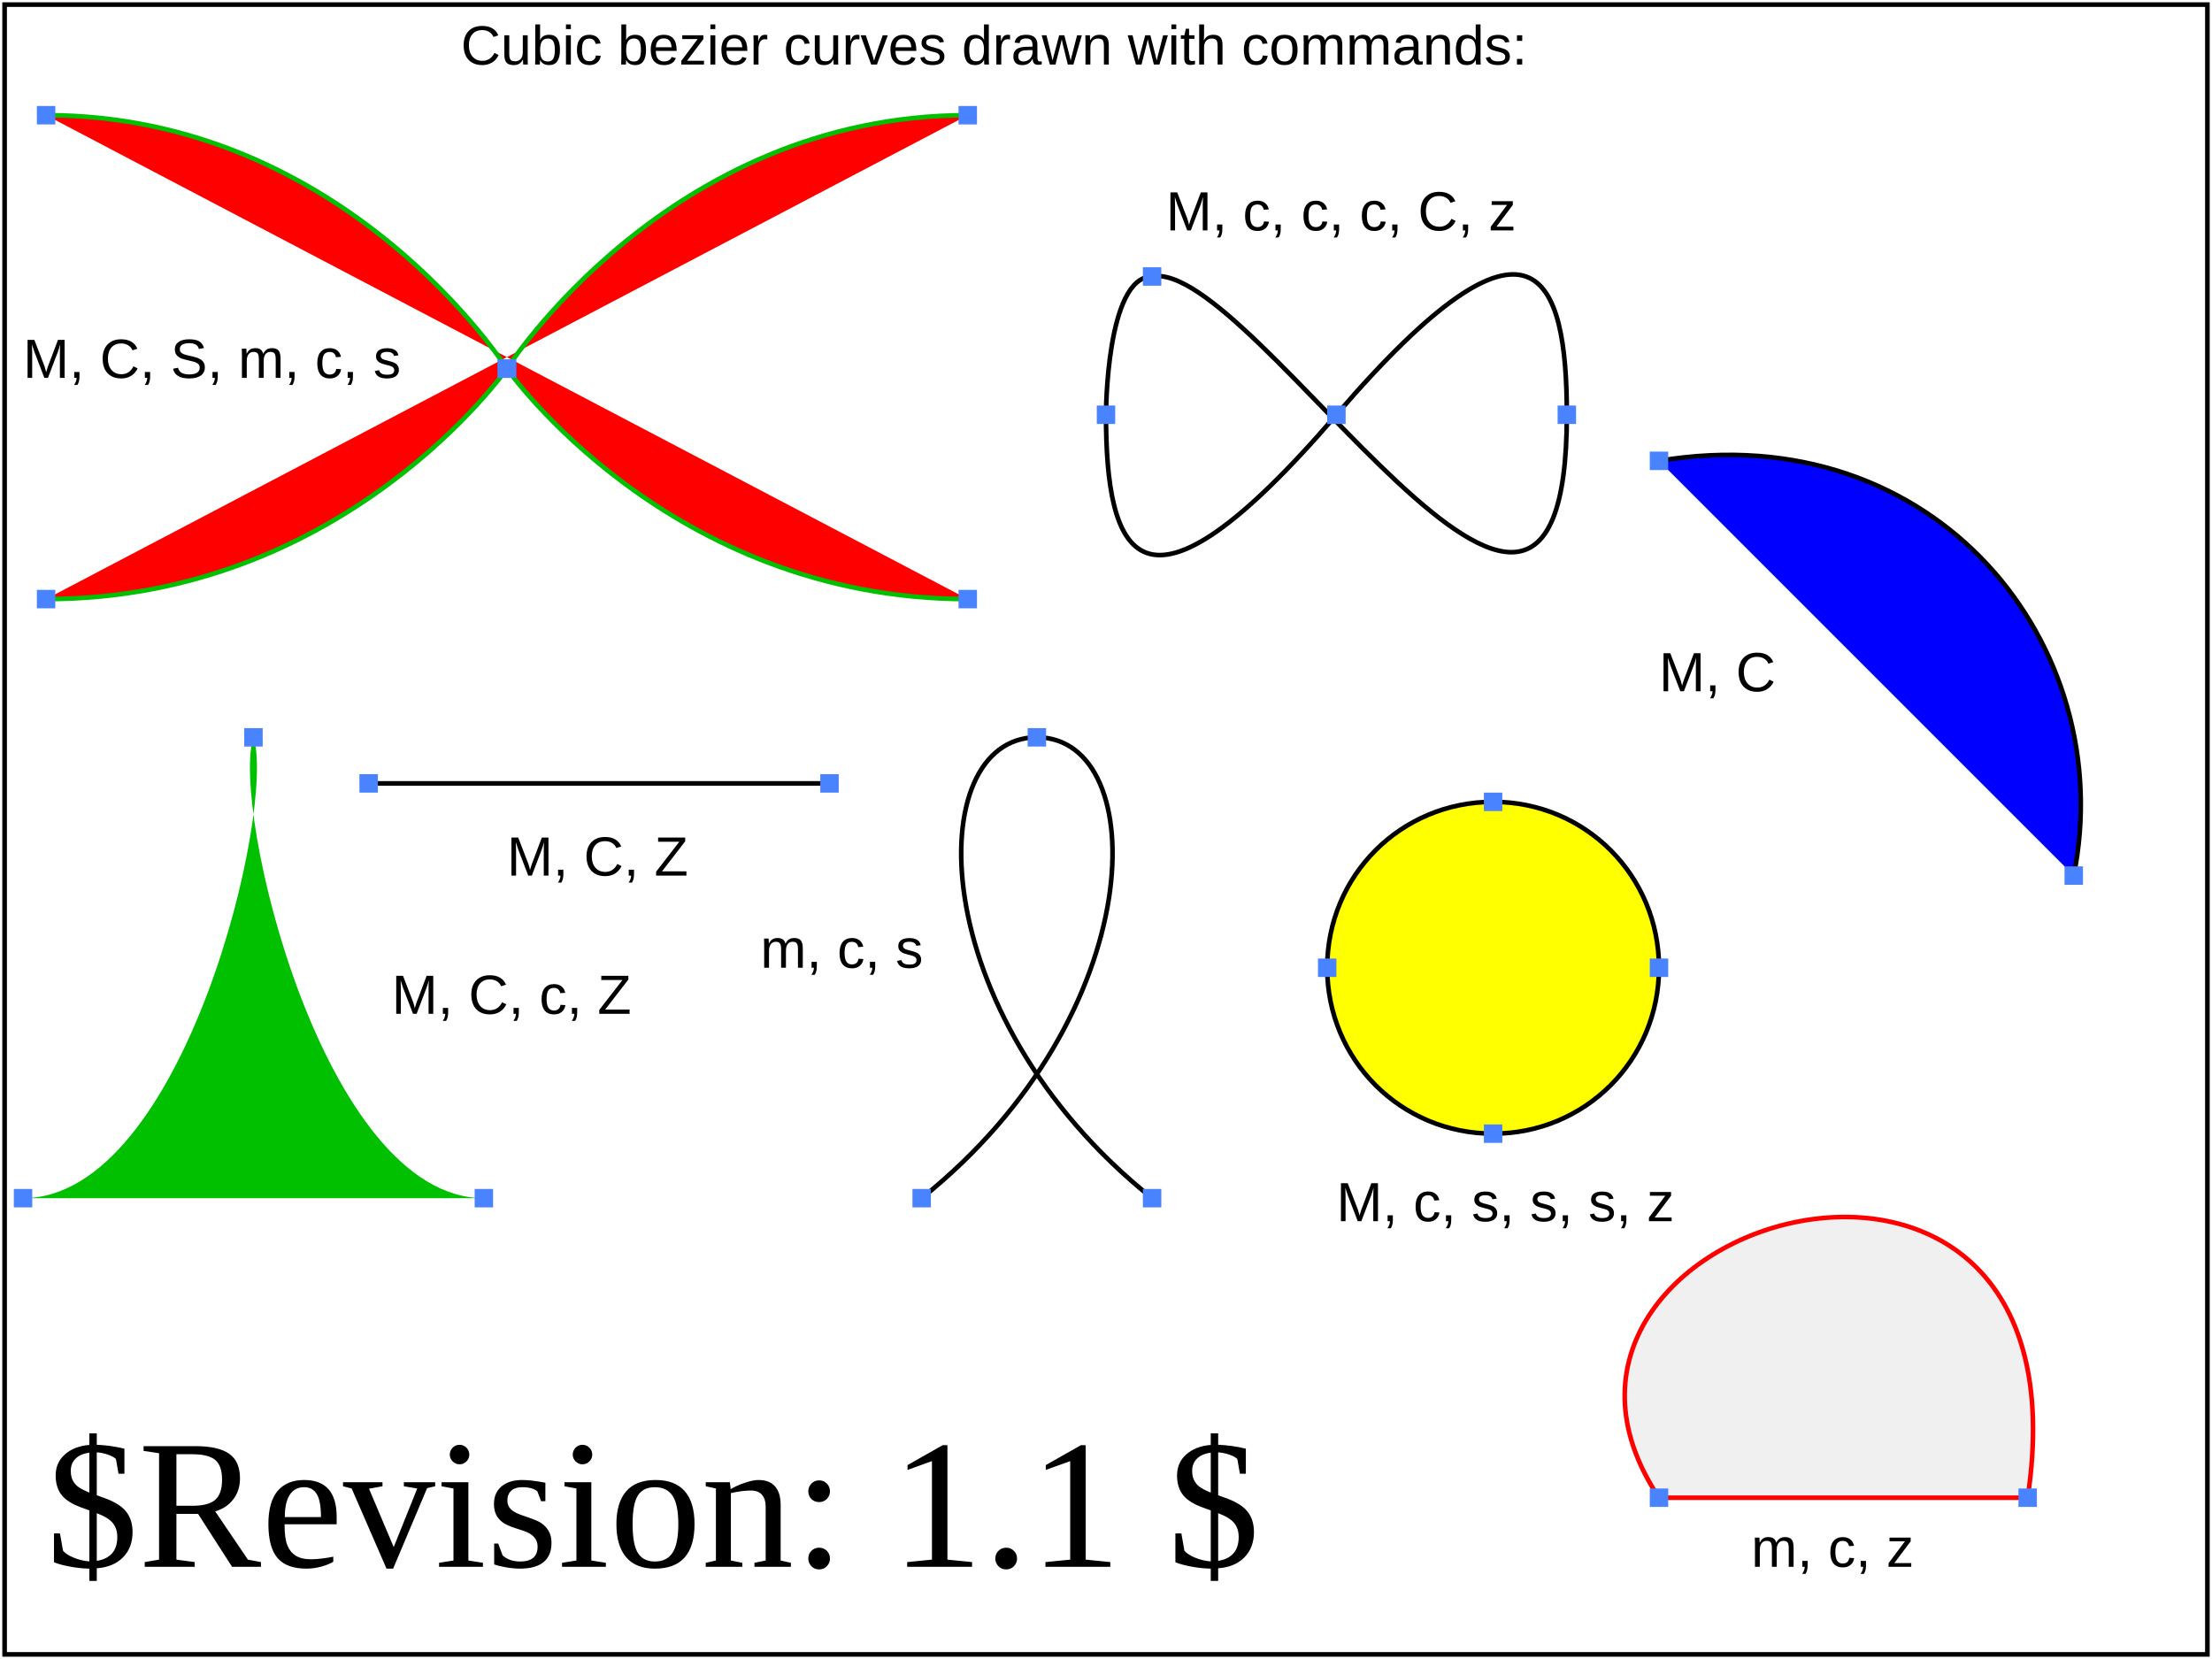
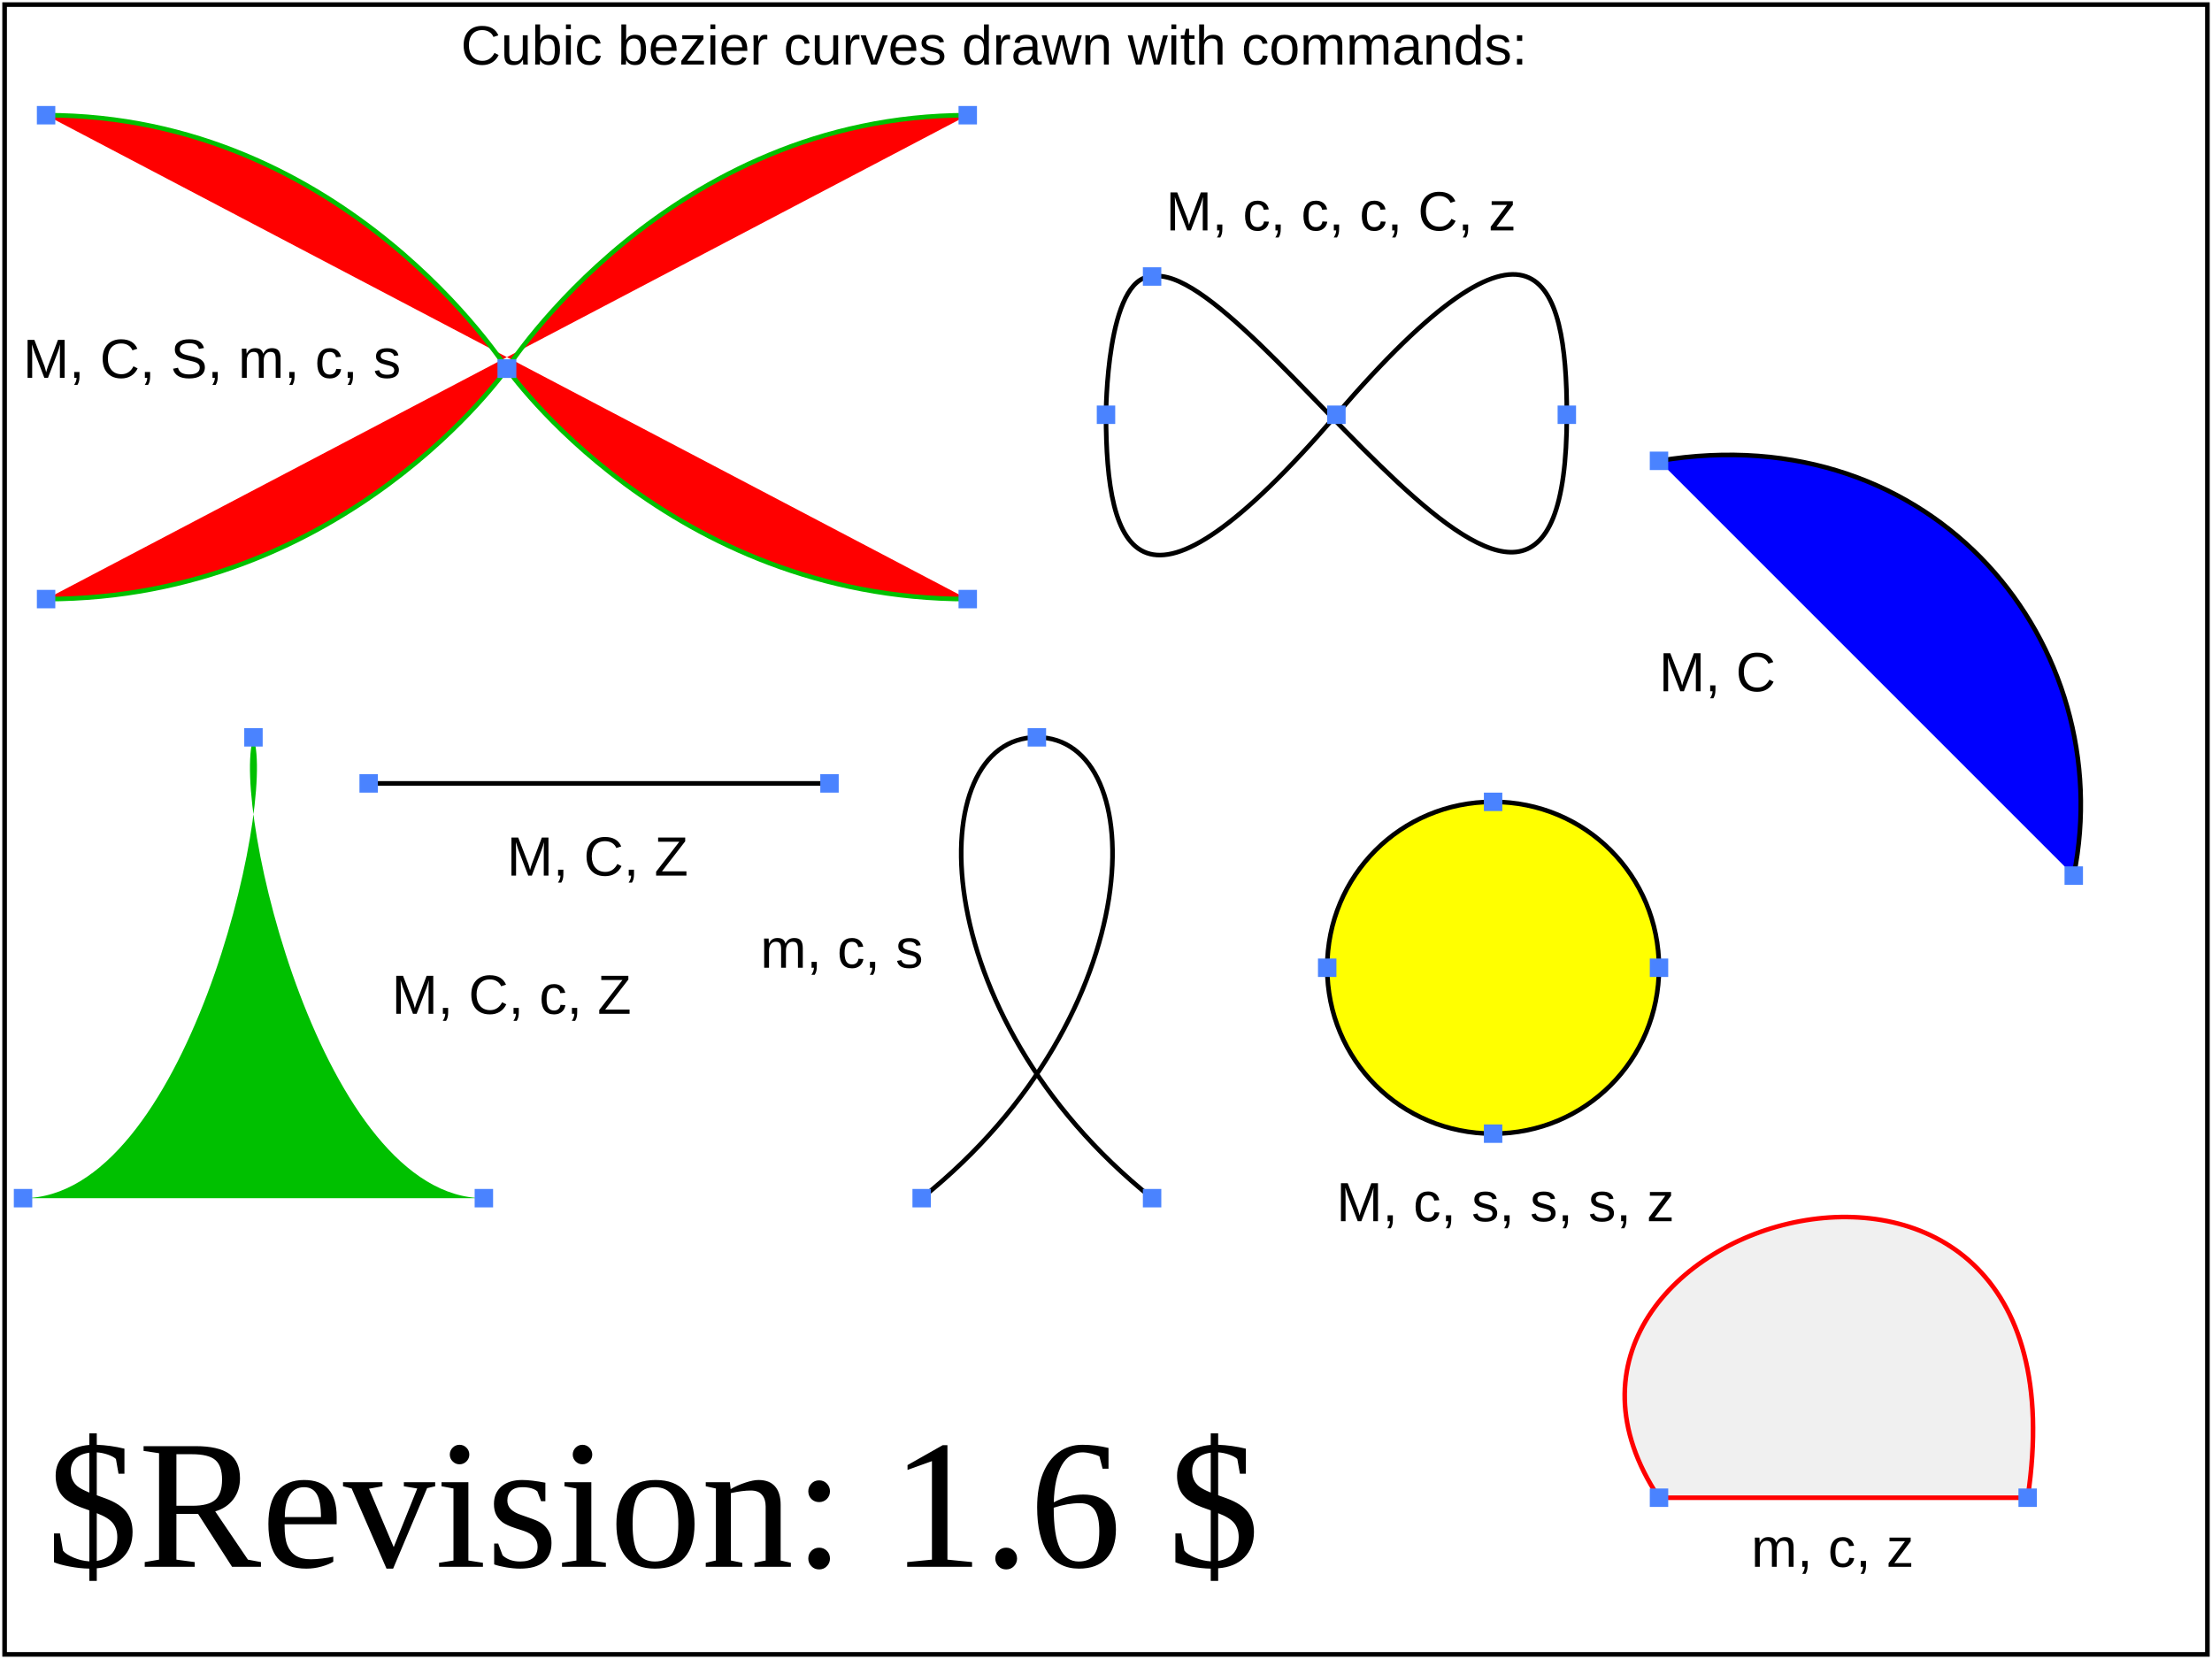
<svg xmlns="http://www.w3.org/2000/svg" xmlns:ns1="http://www.w3.org/2000/02/svg/testsuite/description/" version="1.1" baseProfile="tiny" id="svg-root" width="100%" height="100%" viewBox="0 0 480 360">
  <ns1:SVGTestCase>
-     <ns1:OperatorScript version="$Revision: 1.1 $" testname="paths-data-01-t.svg">
+     <ns1:OperatorScript version="$Revision: 1.6 $" testname="paths-data-01-t.svg">
      <ns1:Paragraph>
Test that the viewer has the basic capability to handle the 'path'
element and its data (d) attribute in combination with the cubic
Bezier curveto commands, C, c, S, s (plus Mm and Zz).  
    </ns1:Paragraph>
      <ns1:Paragraph>
There are 8 subtests, each composed from the cubic Bezier path commands per
the label by the subtest.  On-curve control points (i.e., the curve position)
are marked by small blue squares.  Subtests are filled, or stroked, or 
both, using simple style properties and colors.
    </ns1:Paragraph>
      <ns1:Paragraph>
The rendered picture should match the reference image exactly, except for possible
variations in the labelling text (per CSS2 rules).  
    </ns1:Paragraph>
      <ns1:Paragraph>
The test uses the 'rect' element, as well as basic fill (solid primary colors), 
stroke (primary color 1-pixel lines), font-family (Arial) and font-size properties.
    </ns1:Paragraph>
    </ns1:OperatorScript>
  </ns1:SVGTestCase>
  <g id="test-body-content">
    <text font-family="Arial" font-size="12" x="100" y="14">Cubic bezier curves drawn with commands:</text>
    <path id="X_curve_MCSmcs" fill="#FF0000" stroke="#00C000" d="   M  210 130      C  145 130     110  80     110  80       S  75  25      10  25          m    0 105      c   65   0      100 -50     100 -50       s   35 -55     100 -55   " />
    <rect x="208" y="128" width="4" height="4" fill="#4A83FF" stroke="none" />
    <rect x="108" y="78" width="4" height="4" fill="#4A83FF" stroke="none" />
    <rect x="8" y="23" width="4" height="4" fill="#4A83FF" stroke="none" />
    <rect x="8" y="128" width="4" height="4" fill="#4A83FF" stroke="none" />
    <rect x="108" y="78" width="4" height="4" fill="#4A83FF" stroke="none" />
    <rect x="208" y="23" width="4" height="4" fill="#4A83FF" stroke="none" />
    <text font-family="Arial" font-size="12" x="5" y="82">M, C, S, m, c, s</text>
    <path id="Infinity_McccCz" fill="none" stroke="#000000" d="   M 240  90      c 0  30    7  50    50  0       c 43  -50    50  -30    50  0       c 0  83    -68  -34    -90  -30       C 240  60    240  90    240  90   z  " />
    <rect x="238" y="88" width="4" height="4" fill="#4A83FF" stroke="none" />
    <rect x="288" y="88" width="4" height="4" fill="#4A83FF" stroke="none" />
    <rect x="338" y="88" width="4" height="4" fill="#4A83FF" stroke="none" />
    <rect x="248" y="58" width="4" height="4" fill="#4A83FF" stroke="none" />
    <text font-family="Arial" font-size="12" x="253" y="50">M, c, c, c, C, z</text>
    <path id="Line_MCZ" fill="none" stroke="#000000" d="M80 170   C100 170 160 170 180 170Z" />
    <rect x="78" y="168" width="4" height="4" fill="#4A83FF" stroke="none" />
    <rect x="178" y="168" width="4" height="4" fill="#4A83FF" stroke="none" />
    <text font-family="Arial" font-size="12" x="110" y="190">M, C, Z</text>
    <path id="Inv_V_MCcZ" fill="#00C000" stroke="none" d="M5 260 C40 260 60 175  55 160 c  -5  15 15 100 50 100Z" />
    <rect x="3" y="258" width="4" height="4" fill="#4A83FF" stroke="none" />
    <rect x="53" y="158" width="4" height="4" fill="#4A83FF" stroke="none" />
    <rect x="103" y="258" width="4" height="4" fill="#4A83FF" stroke="none" />
    <text font-family="Arial" font-size="12" x="85" y="220">M, C, c, Z</text>
    <path id="Rem_Rib_mcs" fill="none" stroke="#000000" d="m 200 260      c  50 -40     50 -100     25 -100       s -25  60     25  100  " />
    <rect x="198" y="258" width="4" height="4" fill="#4A83FF" stroke="none" />
    <rect x="223" y="158" width="4" height="4" fill="#4A83FF" stroke="none" />
    <rect x="248" y="258" width="4" height="4" fill="#4A83FF" stroke="none" />
    <text font-family="Arial" font-size="12" x="165" y="210">m, c, s</text>
    <path id="Arc_MC" fill="#0000FF" stroke="#000000" d="   M 360 100   C 420 90 460 140 450 190" />
    <rect x="358" y="98" width="4" height="4" fill="#4A83FF" stroke="none" />
    <rect x="448" y="188" width="4" height="4" fill="#4A83FF" stroke="none" />
    <text font-family="Arial" font-size="12" x="360" y="150">M, C</text>
    <path id="Circle_Mcssz" fill="#FFFF00" stroke="#000000" d="M360 210      c   0  20    -16  36    -36  36       s -36 -16    -36 -36       s  16 -36     36 -36    s  36  16     36  36   z  " />
    <rect x="358" y="208" width="4" height="4" fill="#4A83FF" stroke="none" />
    <rect x="322" y="244" width="4" height="4" fill="#4A83FF" stroke="none" />
    <rect x="286" y="208" width="4" height="4" fill="#4A83FF" stroke="none" />
    <rect x="322" y="172" width="4" height="4" fill="#4A83FF" stroke="none" />
    <text font-family="Arial" font-size="12" x="290" y="265">M, c, s, s, s, z</text>
    <path id="Horseshoe_Mcs" fill="#F0F0F0" stroke="#FF0000" d="m 360  325  c -40  -60     95 -100     80    0      z  " />
    <rect x="358" y="323" width="4" height="4" fill="#4A83FF" stroke="none" />
    <rect x="438" y="323" width="4" height="4" fill="#4A83FF" stroke="none" />
    <text font-family="Arial" font-size="12" x="380" y="340">m, c, z</text>
  </g>
-   <text id="revision" x="10" y="340" font-size="40" stroke="none" fill="black">$Revision: 1.1 $</text>
+   <text id="revision" x="10" y="340" font-size="40" stroke="none" fill="black">$Revision: 1.6 $</text>
  <rect id="test-frame" x="1" y="1" width="478" height="358" fill="none" stroke="#000000" />
</svg>
